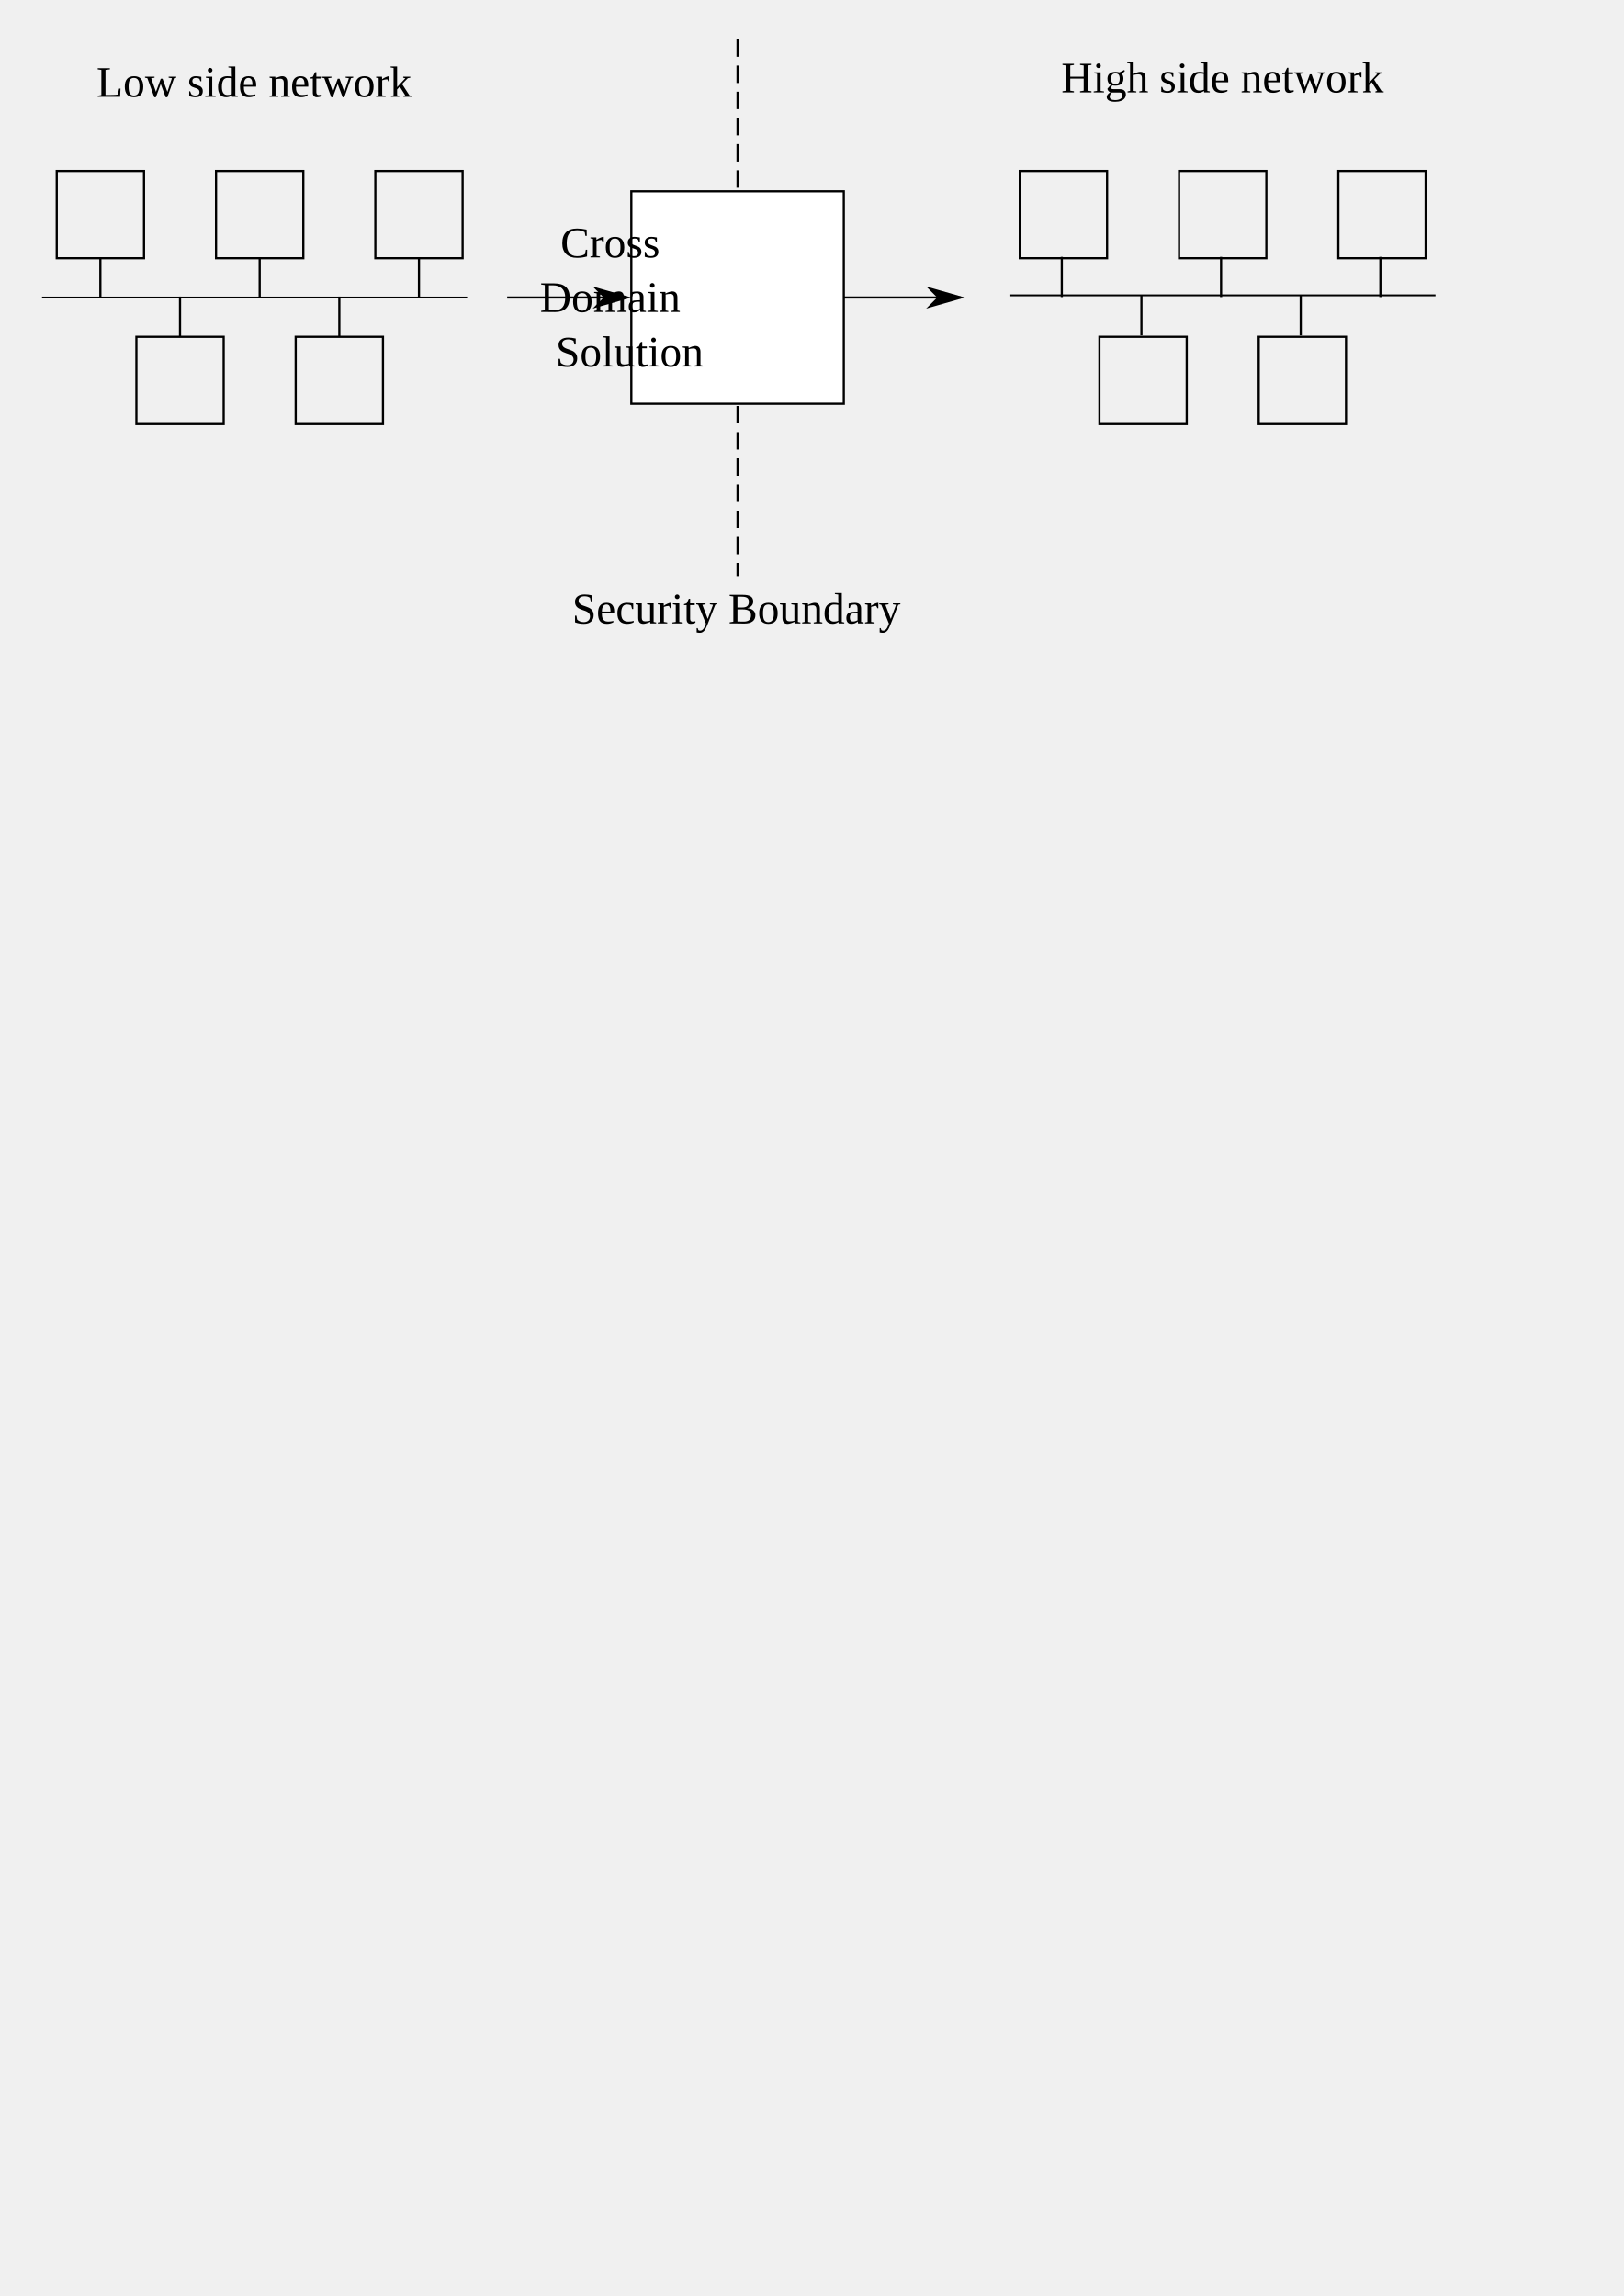
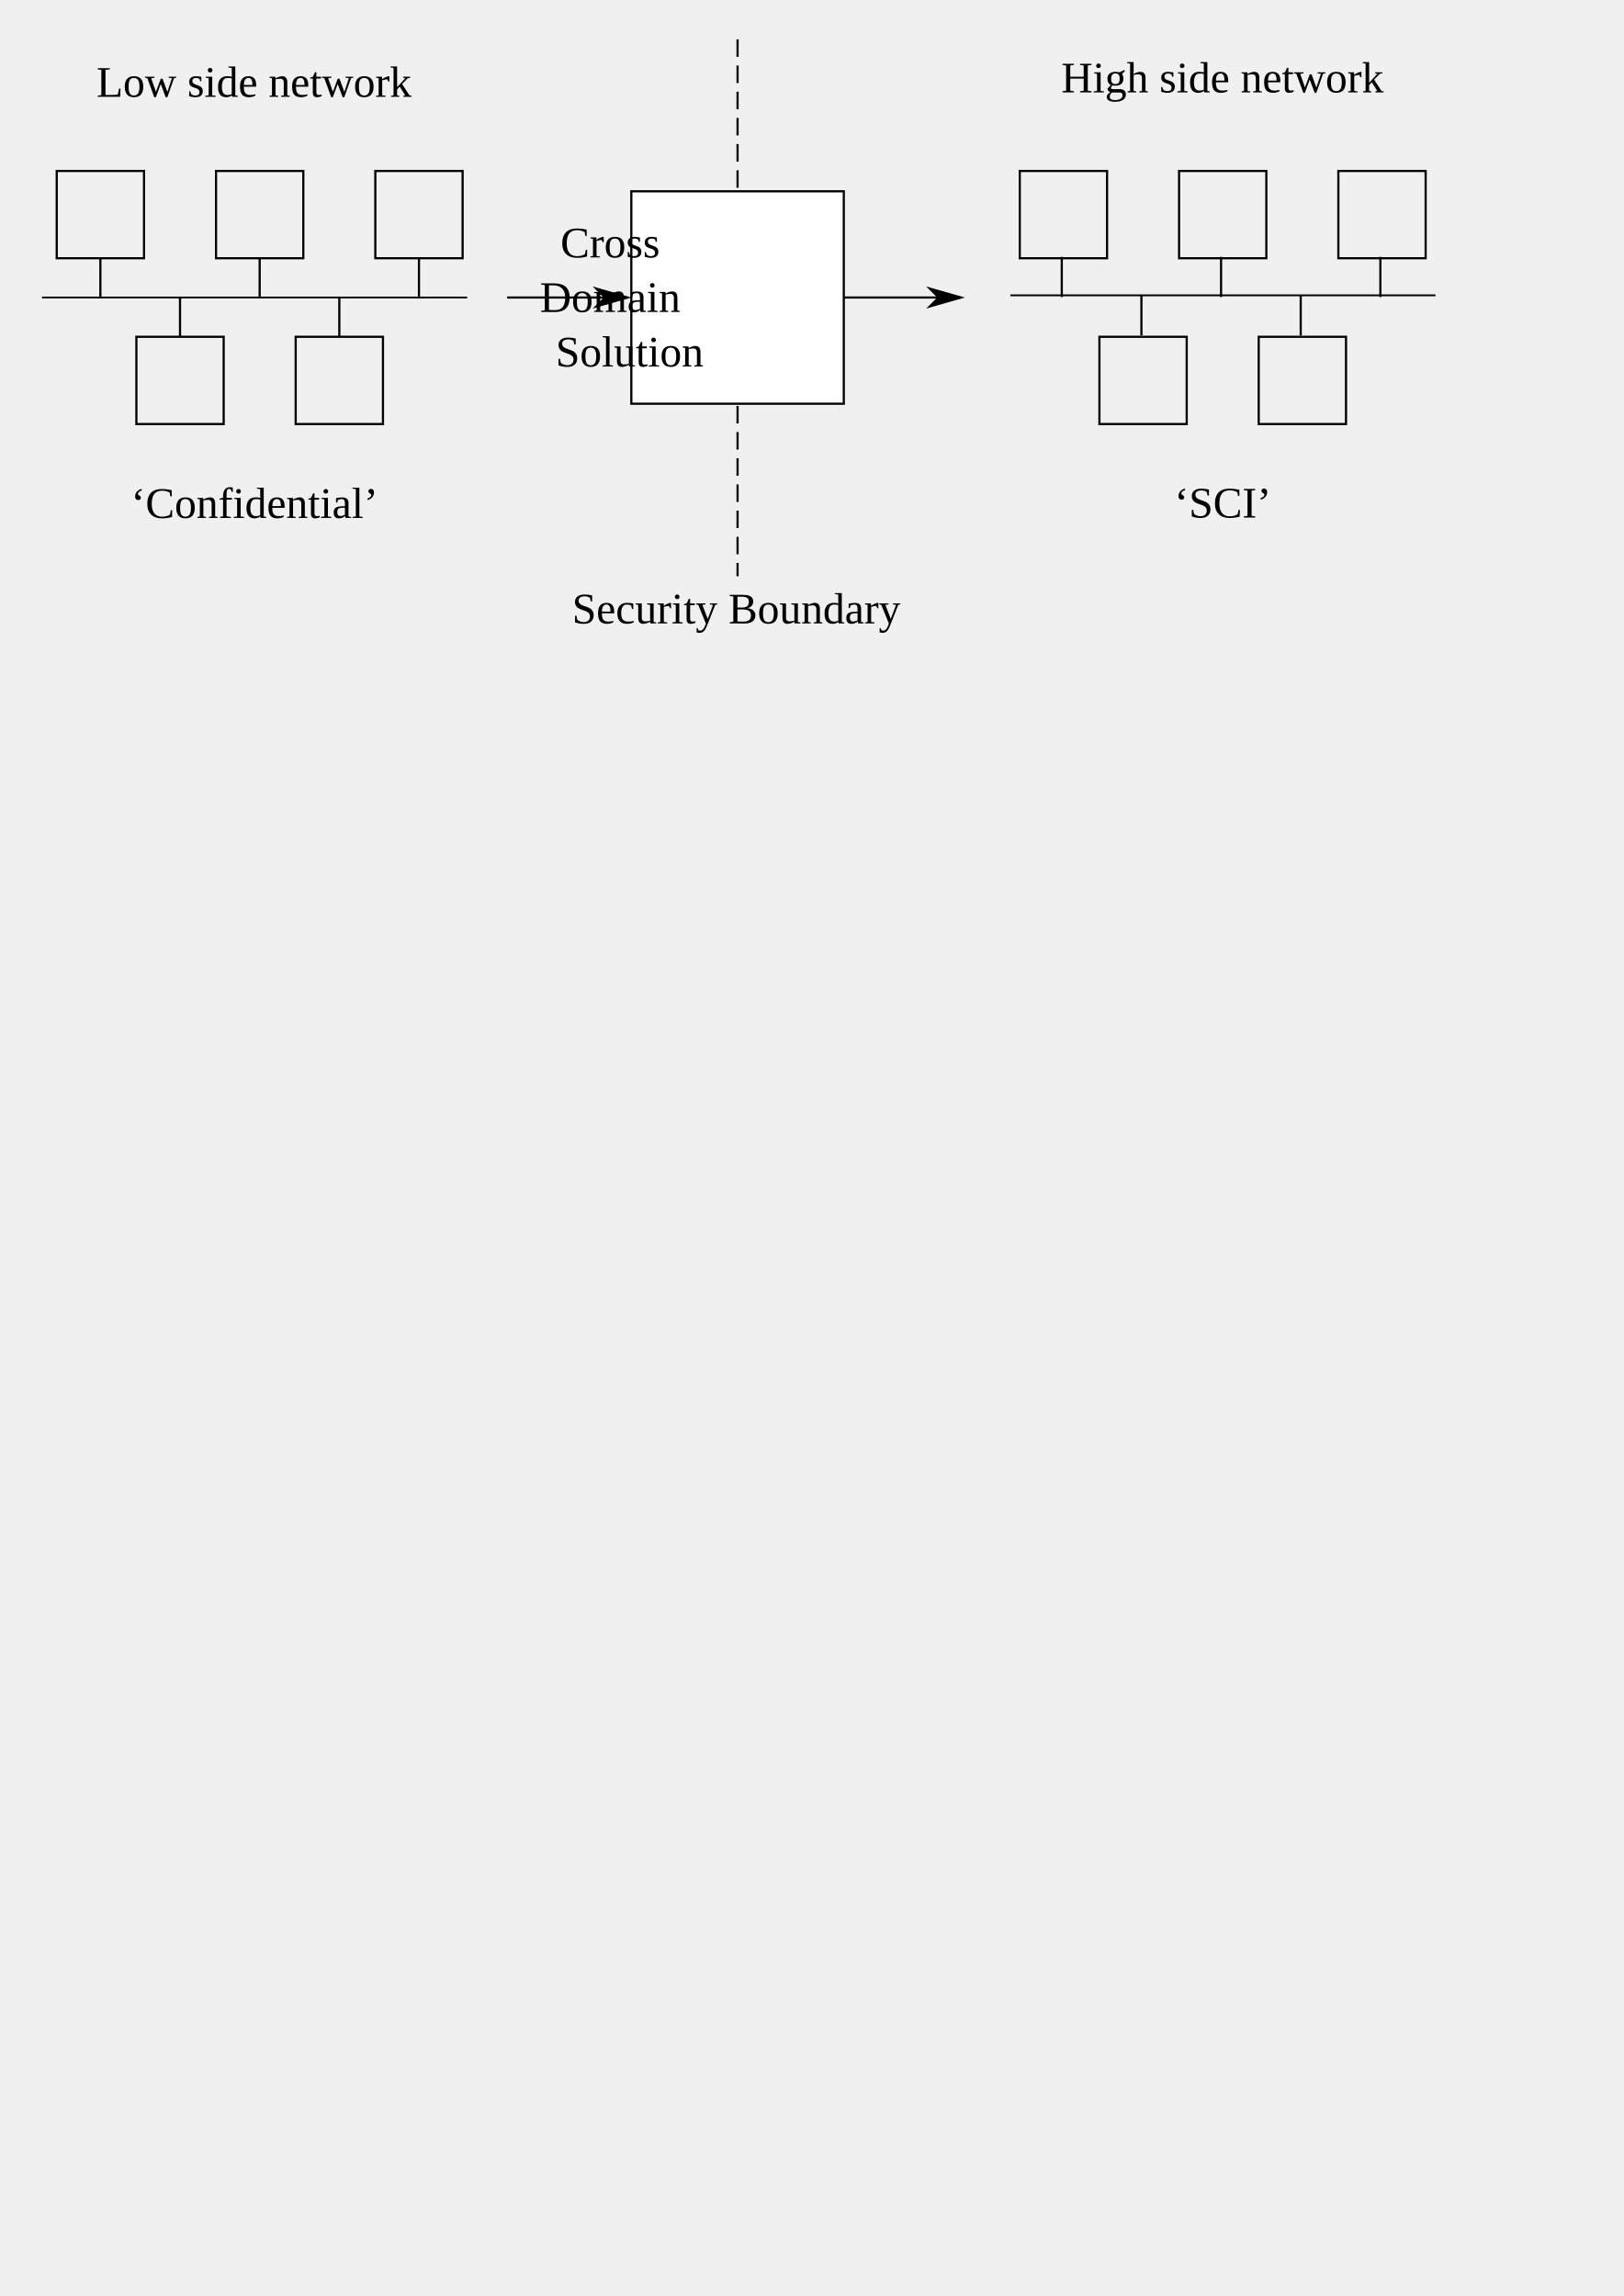
<svg xmlns="http://www.w3.org/2000/svg" width="744.094" height="1052.362" id="svg2" version="1.1">
  <defs id="defs4">
    <marker orient="auto" refY="0.0" refX="0.0" id="Arrow1Lend" style="overflow:visible;">
      <path id="path3307" d="M 0.0,0.0 L 5.0,-5.0 L -12.5,0.0 L 5.0,5.0 L 0.0,0.0 z " style="fill-rule:evenodd;stroke:#000000;stroke-width:1.0pt;marker-start:none;" transform="scale(0.8) rotate(180) translate(12.5,0)" />
    </marker>
    <marker orient="auto" refY="0.0" refX="0.0" id="Arrow1Lstart" style="overflow:visible">
      <path id="path3304" d="M 0.0,0.0 L 5.0,-5.0 L -12.5,0.0 L 5.0,5.0 L 0.0,0.0 z " style="fill-rule:evenodd;stroke:#000000;stroke-width:1.0pt;marker-start:none" transform="scale(0.8) translate(12.5,0)" />
    </marker>
  </defs>
  <g id="layer1">
    <flowRoot xml:space="preserve" id="flowRoot4363" style="font-size:32px;font-style:normal;font-variant:normal;font-weight:normal;font-stretch:normal;line-height:125%;letter-spacing:0px;word-spacing:0px;fill:#000000;fill-opacity:1;stroke:none;font-family:Arial;-inkscape-font-specification:Arial">
      <flowRegion id="flowRegion4365">
        <rect id="rect4367" width="76.316" height="76.316" x="307.895" y="144.467" />
      </flowRegion>
      <flowPara id="flowPara4369">CrossC</flowPara>
    </flowRoot>
-     <g id="g3928" transform="translate(-8,-12)">
-       <g id="g3893">
-         <g id="g3562" transform="translate(2,-28)">
+     <g id="g3218">
+       <g transform="translate(-8,-12)" id="g3915">
+         <path style="fill:none;stroke:#000000;stroke-width:1;stroke-linecap:butt;stroke-linejoin:miter;stroke-miterlimit:4;stroke-opacity:1;stroke-dasharray:8, 4;stroke-dashoffset:0" d="m 346,30.046 c 0,243.421 0,246.053 0,246.053" id="path3094" />
+         <path style="fill:none;stroke:#000000;stroke-width:1px;stroke-linecap:butt;stroke-linejoin:miter;stroke-opacity:1;marker-start:none;marker-end:url(#Arrow1Lend)" d="m 240.418,148.362 55,0" id="path3299" />
+         <path style="fill:none;stroke:#000000;stroke-width:1px;stroke-linecap:butt;stroke-linejoin:miter;stroke-opacity:1;marker-start:none;marker-end:url(#Arrow1Lend)" d="m 393.253,148.362 55,0" id="path4602" />
+         <text xml:space="preserve" style="font-size:32px;font-style:normal;font-variant:normal;font-weight:normal;font-stretch:normal;line-height:125%;fill:#000000;fill-opacity:1;stroke:none;font-family:Arial;-inkscape-font-specification:Arial" x="270.16" y="297.731" id="text2439">
+           <tspan id="tspan2441" x="270.16" y="297.731" style="font-size:20px;font-style:normal;font-variant:normal;font-weight:normal;font-stretch:normal;text-align:start;line-height:125%;writing-mode:lr-tb;text-anchor:start;font-family:Times New Roman;-inkscape-font-specification:Times New Roman">Security Boundary</tspan>
+         </text>
+         <g id="g4395" transform="translate(2.000003,-28.47369)">
+           <rect y="128.152" x="295.316" height="97.368" width="97.368" id="rect3581" style="fill:#ffffff;fill-opacity:1;stroke:#000000;stroke-width:1;stroke-linecap:butt;stroke-miterlimit:4;stroke-opacity:1;stroke-dasharray:none;stroke-dashoffset:0" />
+           <text id="text4371" y="158.457" x="343.419" style="font-size:32px;font-style:normal;font-variant:normal;font-weight:normal;font-stretch:normal;line-height:125%;letter-spacing:0px;word-spacing:0px;fill:#000000;fill-opacity:1;stroke:none;font-family:Arial;-inkscape-font-specification:Arial" xml:space="preserve">
+             <tspan style="font-size:20px;text-align:center;text-anchor:middle;stroke:none;font-family:Times New Roman;-inkscape-font-specification:Times New Roman" id="tspan4375" y="158.457" x="343.419">Cross</tspan>
+             <tspan style="font-size:20px;text-align:center;text-anchor:middle;stroke:none;font-family:Times New Roman;-inkscape-font-specification:Times New Roman" id="tspan4379" y="183.457" x="343.419">Domain</tspan>
+             <tspan style="font-size:20px;text-align:center;text-anchor:middle;stroke:none;font-family:Times New Roman;-inkscape-font-specification:Times New Roman" id="tspan4381" y="208.457" x="343.419">Solution</tspan>
+           </text>
+         </g>
+       </g>
+       <g id="g3194">
+         <g id="g3562" transform="translate(-5.999998,-40)">
          <rect y="118.362" x="32" height="40" width="40" id="rect3187" style="fill:none;stroke:#000000;stroke-width:1;stroke-miterlimit:4;stroke-opacity:1;stroke-dasharray:none;stroke-dashoffset:0" />
          <rect y="118.362" x="105" height="40" width="40" id="rect3189" style="fill:none;stroke:#000000;stroke-width:1;stroke-miterlimit:4;stroke-opacity:1;stroke-dasharray:none;stroke-dashoffset:0" />
          <rect y="118.362" x="178" height="40" width="40" id="rect3191" style="fill:none;stroke:#000000;stroke-width:1;stroke-miterlimit:4;stroke-opacity:1;stroke-dasharray:none;stroke-dashoffset:0" />
          <rect y="194.362" x="68.5" height="40" width="40" id="rect3193" style="fill:none;stroke:#000000;stroke-width:1;stroke-miterlimit:4;stroke-opacity:1;stroke-dasharray:none;stroke-dashoffset:0" />
          <rect y="194.362" x="141.5" height="40" width="40" id="rect3195" style="fill:none;stroke:#000000;stroke-width:1;stroke-miterlimit:4;stroke-opacity:1;stroke-dasharray:none;stroke-dashoffset:0" />
          <g id="g3549">
            <path style="fill:none;stroke:#000000;stroke-width:0.833px;stroke-linecap:butt;stroke-linejoin:miter;stroke-opacity:1" d="m 25.257,176.362 194.827,0" id="path3185" />
            <path style="fill:none;stroke:none" id="path3207" d="m 90.426,358.745 c 0,8.813 -7.144,15.957 -15.957,15.957 -8.813,0 -15.957,-7.144 -15.957,-15.957 0,-8.813 7.144,-15.957 15.957,-15.957 8.813,0 15.957,7.144 15.957,15.957 z" transform="matrix(0.2243051,0,0,0.2243051,35.29642,99.89381)" />
            <path style="fill:none;stroke:none" id="path3209" d="m 90.426,358.745 c 0,8.813 -7.144,15.957 -15.957,15.957 -8.813,0 -15.957,-7.144 -15.957,-15.957 0,-8.813 7.144,-15.957 15.957,-15.957 8.813,0 15.957,7.144 15.957,15.957 z" transform="matrix(0.2243051,0,0,0.2243051,71.79643,91.89381)" />
            <path style="fill:none;stroke:none" id="path3211" d="m 90.426,358.745 c 0,8.813 -7.144,15.957 -15.957,15.957 -8.813,0 -15.957,-7.144 -15.957,-15.957 0,-8.813 7.144,-15.957 15.957,-15.957 8.813,0 15.957,7.144 15.957,15.957 z" transform="matrix(0.2243051,0,0,0.2243051,108.2964,99.89381)" />
            <path style="fill:none;stroke:none" id="path3213" d="m 90.426,358.745 c 0,8.813 -7.144,15.957 -15.957,15.957 -8.813,0 -15.957,-7.144 -15.957,-15.957 0,-8.813 7.144,-15.957 15.957,-15.957 8.813,0 15.957,7.144 15.957,15.957 z" transform="matrix(0.2243051,0,0,0.2243051,144.7964,91.89381)" />
            <path style="fill:none;stroke:none" id="path3215" d="m 90.426,358.745 c 0,8.813 -7.144,15.957 -15.957,15.957 -8.813,0 -15.957,-7.144 -15.957,-15.957 0,-8.813 7.144,-15.957 15.957,-15.957 8.813,0 15.957,7.144 15.957,15.957 z" transform="matrix(0.2243051,0,0,0.2243051,181.2964,99.89381)" />
            <path style="fill:none;stroke:#000000;stroke-width:1px;stroke-linecap:butt;stroke-linejoin:miter;stroke-opacity:1" d="m 52,158.362 10e-7,18.421" id="path3217" />
            <path style="fill:none;stroke:#000000;stroke-width:1px;stroke-linecap:butt;stroke-linejoin:miter;stroke-opacity:1" d="m 88.5,194.362 0,-18.421" id="path3219" />
            <path style="fill:none;stroke:#000000;stroke-width:1px;stroke-linecap:butt;stroke-linejoin:miter;stroke-opacity:1" d="m 125,158.362 0,18.421" id="path3221" />
            <path style="fill:none;stroke:#000000;stroke-width:1px;stroke-linecap:butt;stroke-linejoin:miter;stroke-opacity:1" d="m 161.5,194.362 0,-18.421" id="path3223" />
            <path style="fill:none;stroke:#000000;stroke-width:1px;stroke-linecap:butt;stroke-linejoin:miter;stroke-opacity:1" d="m 198,158.362 0,18.421" id="path3225" />
          </g>
        </g>
-         <text xml:space="preserve" style="font-size:32px;font-style:normal;font-weight:normal;fill:#000000;fill-opacity:1;stroke:none;font-family:Bitstream Vera Sans" x="52.204" y="56.362" id="text5650">
-           <tspan id="tspan5652" x="52.204" y="56.362" style="font-size:20px;font-style:normal;font-variant:normal;font-weight:normal;font-stretch:normal;font-family:Times New Roman;-inkscape-font-specification:Times New Roman">Low side network</tspan>
+         <text xml:space="preserve" style="font-size:32px;font-style:normal;font-weight:normal;fill:#000000;fill-opacity:1;stroke:none;font-family:Bitstream Vera Sans" x="44.204" y="44.362" id="text5650">
+           <tspan id="tspan5652" x="44.204" y="44.362" style="font-size:20px;font-style:normal;font-variant:normal;font-weight:normal;font-stretch:normal;font-family:Times New Roman;-inkscape-font-specification:Times New Roman">Low side network</tspan>
+         </text>
+         <text xml:space="preserve" style="font-size:32px;font-style:normal;font-weight:normal;fill:#000000;fill-opacity:1;stroke:none;font-family:Bitstream Vera Sans" x="60.015" y="237.379" id="text5650-17">
+           <tspan id="tspan5652-4" x="60.015" y="237.379" style="font-size:20px;font-style:normal;font-variant:normal;font-weight:normal;font-stretch:normal;font-family:Times New Roman;-inkscape-font-specification:Times New Roman">‘Confidential’</tspan>
        </text>
      </g>
-       <g id="g3876">
-         <text xml:space="preserve" style="font-size:32px;font-style:normal;font-weight:normal;fill:#000000;fill-opacity:1;stroke:none;font-family:Bitstream Vera Sans" x="494.324" y="54.341" id="text5650-1">
-           <tspan id="tspan5652-7" x="494.324" y="54.341" style="font-size:20px;font-style:normal;font-variant:normal;font-weight:normal;font-stretch:normal;font-family:Times New Roman;-inkscape-font-specification:Times New Roman">High side network</tspan>
+       <g id="g3175">
+         <text xml:space="preserve" style="font-size:32px;font-style:normal;font-weight:normal;fill:#000000;fill-opacity:1;stroke:none;font-family:Bitstream Vera Sans" x="486.324" y="42.341" id="text5650-1">
+           <tspan id="tspan5652-7" x="486.324" y="42.341" style="font-size:20px;font-style:normal;font-variant:normal;font-weight:normal;font-stretch:normal;font-family:Times New Roman;-inkscape-font-specification:Times New Roman">High side network</tspan>
        </text>
-         <g id="g3535" transform="translate(2,-28)">
+         <g id="g3535" transform="translate(-5.999999,-40)">
          <rect y="118.362" x="473.33" height="40" width="40" id="rect3269" style="fill:none;stroke:#000000;stroke-width:1;stroke-miterlimit:4;stroke-opacity:1;stroke-dasharray:none;stroke-dashoffset:0" />
          <rect y="118.362" x="546.33" height="40" width="40" id="rect3271" style="fill:none;stroke:#000000;stroke-width:1;stroke-miterlimit:4;stroke-opacity:1;stroke-dasharray:none;stroke-dashoffset:0" />
          <rect y="118.362" x="619.33" height="40" width="40" id="rect3273" style="fill:none;stroke:#000000;stroke-width:1;stroke-miterlimit:4;stroke-opacity:1;stroke-dasharray:none;stroke-dashoffset:0" />
          <rect y="194.362" x="509.83" height="40" width="40" id="rect3275" style="fill:none;stroke:#000000;stroke-width:1;stroke-miterlimit:4;stroke-opacity:1;stroke-dasharray:none;stroke-dashoffset:0" />
          <rect y="194.362" x="582.83" height="40" width="40" id="rect3277" style="fill:none;stroke:#000000;stroke-width:1;stroke-miterlimit:4;stroke-opacity:1;stroke-dasharray:none;stroke-dashoffset:0" />
          <g id="g3527">
            <path style="fill:none;stroke:#000000;stroke-width:1px;stroke-linecap:butt;stroke-linejoin:miter;stroke-opacity:1" d="m 492.579,157.731 0,18.421" id="path3289-6" />
            <path style="fill:none;stroke:#000000;stroke-width:1px;stroke-linecap:butt;stroke-linejoin:miter;stroke-opacity:1" d="m 529.079,193.731 0,-18.421" id="path3291-1" />
            <path style="fill:none;stroke:#000000;stroke-width:1px;stroke-linecap:butt;stroke-linejoin:miter;stroke-opacity:1" d="m 565.579,157.731 0,18.421" id="path3293-4" />
            <path style="fill:none;stroke:#000000;stroke-width:1px;stroke-linecap:butt;stroke-linejoin:miter;stroke-opacity:1" d="m 602.079,193.731 0,-18.421" id="path3295-2" />
            <path style="fill:none;stroke:#000000;stroke-width:1px;stroke-linecap:butt;stroke-linejoin:miter;stroke-opacity:1" d="m 638.579,157.731 0,18.421" id="path3297-3" />
            <path style="fill:none;stroke:#000000;stroke-width:0.833px;stroke-linecap:butt;stroke-linejoin:miter;stroke-opacity:1" d="m 469.008,175.362 194.827,0" id="path3185-2" />
          </g>
        </g>
-       </g>
-       <g id="g3915">
-         <path style="fill:none;stroke:#000000;stroke-width:1;stroke-linecap:butt;stroke-linejoin:miter;stroke-miterlimit:4;stroke-opacity:1;stroke-dasharray:8, 4;stroke-dashoffset:0" d="m 346,30.046 c 0,243.421 0,246.053 0,246.053" id="path3094" />
-         <path style="fill:none;stroke:#000000;stroke-width:1px;stroke-linecap:butt;stroke-linejoin:miter;stroke-opacity:1;marker-start:none;marker-end:url(#Arrow1Lend)" d="m 240.418,148.362 55,0" id="path3299" />
-         <path style="fill:none;stroke:#000000;stroke-width:1px;stroke-linecap:butt;stroke-linejoin:miter;stroke-opacity:1;marker-start:none;marker-end:url(#Arrow1Lend)" d="m 393.253,148.362 55,0" id="path4602" />
-         <text xml:space="preserve" style="font-size:32px;font-style:normal;font-variant:normal;font-weight:normal;font-stretch:normal;line-height:125%;fill:#000000;fill-opacity:1;stroke:none;font-family:Arial;-inkscape-font-specification:Arial" x="270.16" y="297.731" id="text2439">
-           <tspan id="tspan2441" x="270.16" y="297.731" style="font-size:20px;font-style:normal;font-variant:normal;font-weight:normal;font-stretch:normal;text-align:start;line-height:125%;writing-mode:lr-tb;text-anchor:start;font-family:Times New Roman;-inkscape-font-specification:Times New Roman">Security Boundary</tspan>
+         <text xml:space="preserve" style="font-size:32px;font-style:normal;font-weight:normal;fill:#000000;fill-opacity:1;stroke:none;font-family:Bitstream Vera Sans" x="538.16" y="237.208" id="text5650-17-0">
+           <tspan id="tspan5652-4-9" x="538.16" y="237.208" style="font-size:20px;font-style:normal;font-variant:normal;font-weight:normal;font-stretch:normal;font-family:Times New Roman;-inkscape-font-specification:Times New Roman">‘SCI’</tspan>
        </text>
-         <g id="g4395" transform="translate(2.000003,-28.47369)">
-           <rect y="128.152" x="295.316" height="97.368" width="97.368" id="rect3581" style="fill:#ffffff;fill-opacity:1;stroke:#000000;stroke-width:1;stroke-linecap:butt;stroke-miterlimit:4;stroke-opacity:1;stroke-dasharray:none;stroke-dashoffset:0" />
-           <text id="text4371" y="158.457" x="343.419" style="font-size:32px;font-style:normal;font-variant:normal;font-weight:normal;font-stretch:normal;line-height:125%;letter-spacing:0px;word-spacing:0px;fill:#000000;fill-opacity:1;stroke:none;font-family:Arial;-inkscape-font-specification:Arial" xml:space="preserve">
-             <tspan style="font-size:20px;text-align:center;text-anchor:middle;stroke:none;font-family:Times New Roman;-inkscape-font-specification:Times New Roman" id="tspan4375" y="158.457" x="343.419">Cross</tspan>
-             <tspan style="font-size:20px;text-align:center;text-anchor:middle;stroke:none;font-family:Times New Roman;-inkscape-font-specification:Times New Roman" id="tspan4379" y="183.457" x="343.419">Domain</tspan>
-             <tspan style="font-size:20px;text-align:center;text-anchor:middle;stroke:none;font-family:Times New Roman;-inkscape-font-specification:Times New Roman" id="tspan4381" y="208.457" x="343.419">Solution</tspan>
-           </text>
-         </g>
      </g>
    </g>
  </g>
</svg>
